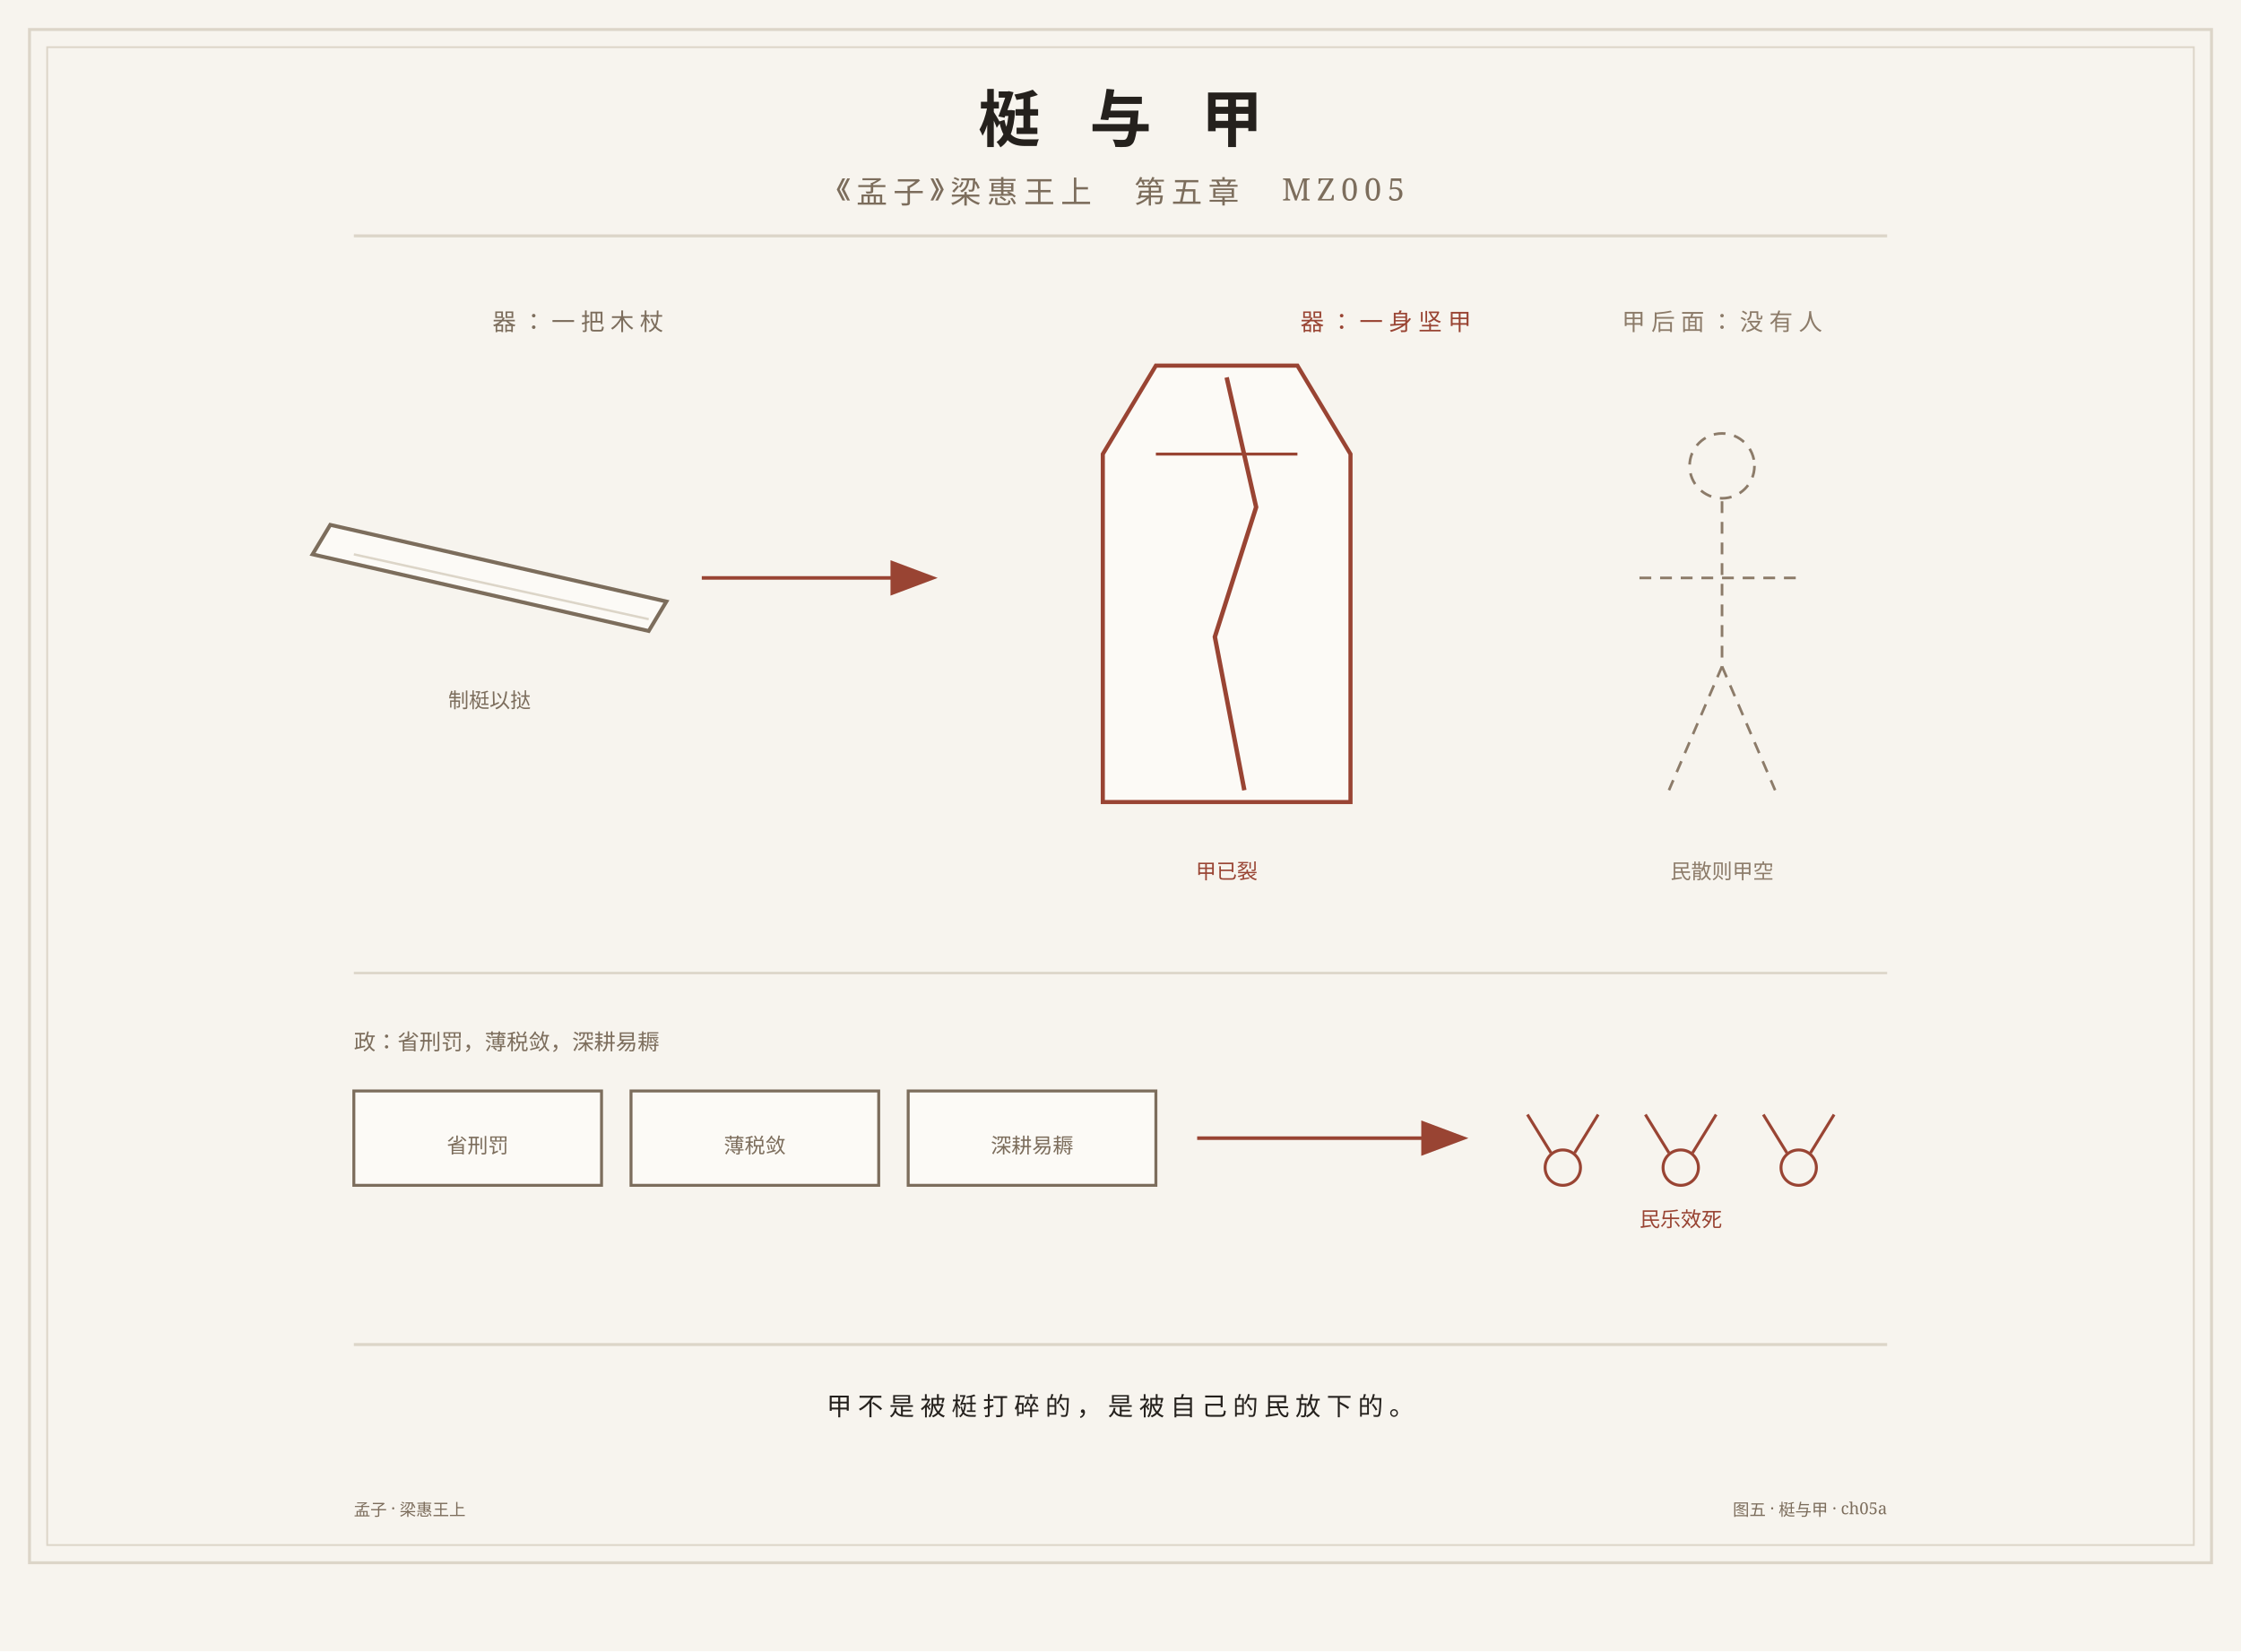
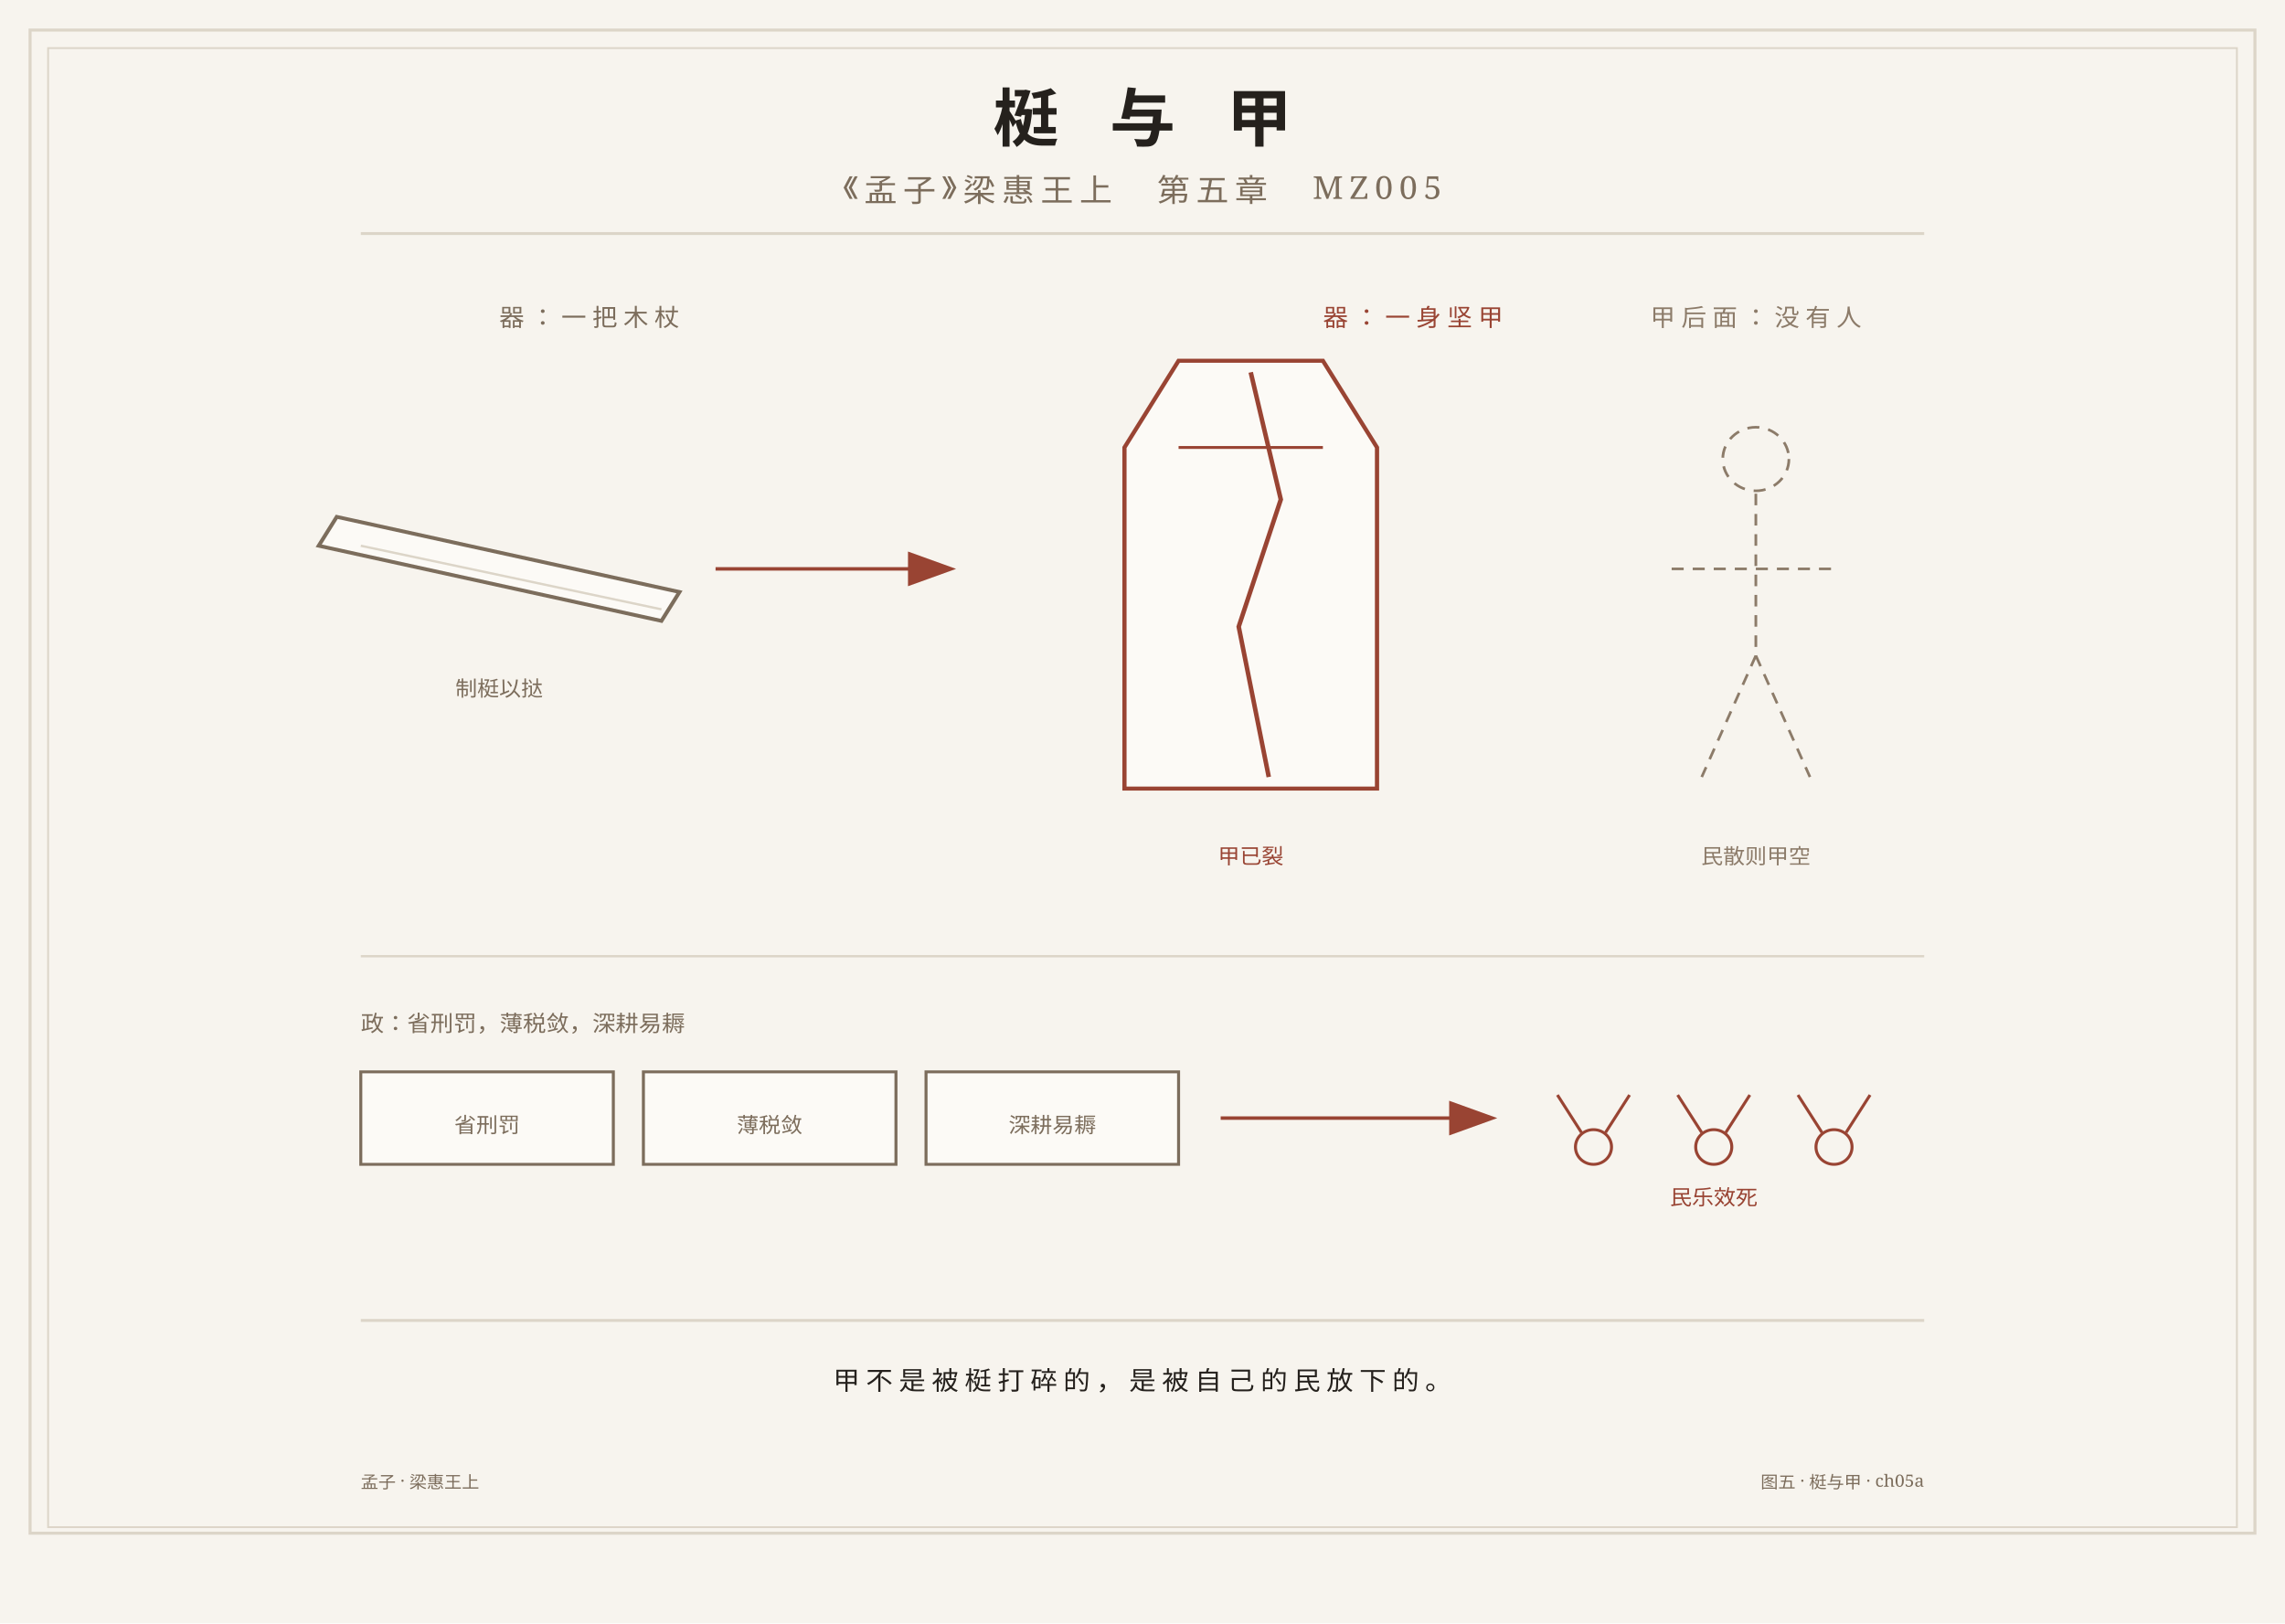
- <svg xmlns="http://www.w3.org/2000/svg" viewBox="0 0 760 560" width="760" height="560" font-family="'Noto Serif SC','Songti SC','Source Han Serif SC',serif">
-   <rect x="0" y="0" width="760" height="560" fill="#F7F4EE" />
-   <rect x="10" y="10" width="740" height="520" fill="none" stroke="#DCD5C8" stroke-width="1" />
-   <rect x="16" y="16" width="728" height="508" fill="none" stroke="#DCD5C8" stroke-width="0.6" />
-   <text x="380" y="48" text-anchor="middle" font-size="21" letter-spacing="6" fill="#25211D" font-weight="700">梃 与 甲</text>
-   <text x="380" y="68" text-anchor="middle" font-size="10.5" letter-spacing="2" fill="#7C6D5C">《孟子》梁惠王上　第五章　MZ005</text>
-   <line x1="120" y1="80" x2="640" y2="80" stroke="#DCD5C8" stroke-width="1" />
-   <text x="196" y="112" text-anchor="middle" font-size="8" letter-spacing="2" fill="#7C6D5C">器：一把木杖</text>
-   <text x="470" y="112" text-anchor="middle" font-size="8" letter-spacing="2" fill="#994433">器：一身坚甲</text>
-   <text x="584" y="112" text-anchor="middle" font-size="8" letter-spacing="2" fill="#8C7B69">甲后面：没有人</text>
-   <polygon points="112,178 226,204 220,214 106,188" fill="#FCFAF6" stroke="#7C6D5C" stroke-width="1.3" />
-   <line x1="120" y1="188" x2="220" y2="210" stroke="#DCD5C8" stroke-width="0.8" />
-   <text x="166" y="240" text-anchor="middle" font-size="7" fill="#7C6D5C">制梃以挞</text>
-   <line x1="238" y1="196" x2="306" y2="196" stroke="#994433" stroke-width="1.2" />
-   <polygon points="318,196 302,190 302,202" fill="#994433" />
-   <polygon points="392,124 440,124 458,154 458,272 374,272 374,154" fill="#FCFAF6" stroke="#994433" stroke-width="1.4" />
-   <line x1="392" y1="154" x2="440" y2="154" stroke="#994433" stroke-width="1" />
-   <polyline points="416,128 426,172 412,216 422,268" fill="none" stroke="#994433" stroke-width="1.5" />
-   <text x="416" y="298" text-anchor="middle" font-size="7" fill="#994433">甲已裂</text>
-   <g stroke="#8C7B69" stroke-width="0.9" stroke-dasharray="4 3" fill="none">
-     <circle cx="584" cy="158" r="11" />
-     <line x1="584" y1="170" x2="584" y2="226" />
-     <line x1="556" y1="196" x2="612" y2="196" />
-     <line x1="584" y1="226" x2="566" y2="268" />
-     <line x1="584" y1="226" x2="602" y2="268" />
+ <svg xmlns="http://www.w3.org/2000/svg" viewBox="0 0 760 540" width="760" height="540" font-family="'Noto Serif SC','Songti SC','Source Han Serif SC',serif">
+   <rect x="0" y="0" width="760" height="540" fill="#F7F4EE" />
+   <rect x="10" y="10" width="740" height="500" fill="none" stroke="#DCD5C8" stroke-width="1" />
+   <rect x="16" y="16" width="728" height="492" fill="none" stroke="#DCD5C8" stroke-width="0.6" />
+   <g transform="translate(0,0.769) scale(1,0.961538)">
+     <text x="380" y="48" text-anchor="middle" font-size="21.84" letter-spacing="6" fill="#25211D" font-weight="700">梃 与 甲</text>
+     <text x="380" y="68" text-anchor="middle" font-size="10.92" letter-spacing="2" fill="#7C6D5C">《孟子》梁惠王上　第五章　MZ005</text>
+     <line x1="120" y1="80" x2="640" y2="80" stroke="#DCD5C8" stroke-width="1" />
+     <text x="196" y="112" text-anchor="middle" font-size="8.32" letter-spacing="2" fill="#7C6D5C">器：一把木杖</text>
+     <text x="470" y="112" text-anchor="middle" font-size="8.32" letter-spacing="2" fill="#994433">器：一身坚甲</text>
+     <text x="584" y="112" text-anchor="middle" font-size="8.32" letter-spacing="2" fill="#8C7B69">甲后面：没有人</text>
+     <polygon points="112,178 226,204 220,214 106,188" fill="#FCFAF6" stroke="#7C6D5C" stroke-width="1.3" />
+     <line x1="120" y1="188" x2="220" y2="210" stroke="#DCD5C8" stroke-width="0.8" />
+     <text x="166" y="240" text-anchor="middle" font-size="7.28" fill="#7C6D5C">制梃以挞</text>
+     <line x1="238" y1="196" x2="306" y2="196" stroke="#994433" stroke-width="1.2" />
+     <polygon points="318,196 302,190 302,202" fill="#994433" />
+     <polygon points="392,124 440,124 458,154 458,272 374,272 374,154" fill="#FCFAF6" stroke="#994433" stroke-width="1.4" />
+     <line x1="392" y1="154" x2="440" y2="154" stroke="#994433" stroke-width="1" />
+     <polyline points="416,128 426,172 412,216 422,268" fill="none" stroke="#994433" stroke-width="1.5" />
+     <text x="416" y="298" text-anchor="middle" font-size="7.28" fill="#994433">甲已裂</text>
+     <g stroke="#8C7B69" stroke-width="0.9" stroke-dasharray="4 3" fill="none">
+       <circle cx="584" cy="158" r="11" />
+       <line x1="584" y1="170" x2="584" y2="226" />
+       <line x1="556" y1="196" x2="612" y2="196" />
+       <line x1="584" y1="226" x2="566" y2="268" />
+       <line x1="584" y1="226" x2="602" y2="268" />
+     </g>
+     <text x="584" y="298" text-anchor="middle" font-size="7.28" fill="#8C7B69">民散则甲空</text>
+     <line x1="120" y1="330" x2="640" y2="330" stroke="#DCD5C8" stroke-width="0.8" />
+     <text x="120" y="356" font-size="7.70" fill="#7C6D5C">政：省刑罚，薄税敛，深耕易耨</text>
+     <rect x="120" y="370" width="84" height="32" fill="#FCFAF6" stroke="#7C6D5C" stroke-width="1" />
+     <text x="162" y="391" text-anchor="middle" font-size="7.28" fill="#7C6D5C">省刑罚</text>
+     <rect x="214" y="370" width="84" height="32" fill="#FCFAF6" stroke="#7C6D5C" stroke-width="1" />
+     <text x="256" y="391" text-anchor="middle" font-size="7.28" fill="#7C6D5C">薄税敛</text>
+     <rect x="308" y="370" width="84" height="32" fill="#FCFAF6" stroke="#7C6D5C" stroke-width="1" />
+     <text x="350" y="391" text-anchor="middle" font-size="7.28" fill="#7C6D5C">深耕易耨</text>
+     <line x1="406" y1="386" x2="486" y2="386" stroke="#994433" stroke-width="1.2" />
+     <polygon points="498,386 482,380 482,392" fill="#994433" />
+     <g stroke="#994433" stroke-width="1" fill="none">
+       <circle cx="530" cy="396" r="6" />
+       <line x1="526" y1="391" x2="518" y2="378" />
+       <line x1="534" y1="391" x2="542" y2="378" />
+       <circle cx="570" cy="396" r="6" />
+       <line x1="566" y1="391" x2="558" y2="378" />
+       <line x1="574" y1="391" x2="582" y2="378" />
+       <circle cx="610" cy="396" r="6" />
+       <line x1="606" y1="391" x2="598" y2="378" />
+       <line x1="614" y1="391" x2="622" y2="378" />
+     </g>
+     <text x="570" y="416" text-anchor="middle" font-size="7.28" fill="#994433">民乐效死</text>
+     <line x1="120" y1="456" x2="640" y2="456" stroke="#DCD5C8" stroke-width="1" />
+     <text x="380" y="480" text-anchor="middle" font-size="8.94" letter-spacing="2" fill="#25211D">甲不是被梃打碎的，是被自己的民放下的。</text>
+     <text x="120" y="514" font-size="5.82" fill="#7C6D5C">孟子 · 梁惠王上</text>
+     <text x="640" y="514" text-anchor="end" font-size="5.82" fill="#7C6D5C">图五 · 梃与甲 · ch05a</text>
  </g>
-   <text x="584" y="298" text-anchor="middle" font-size="7" fill="#8C7B69">民散则甲空</text>
-   <line x1="120" y1="330" x2="640" y2="330" stroke="#DCD5C8" stroke-width="0.8" />
-   <text x="120" y="356" font-size="7.4" fill="#7C6D5C">政：省刑罚，薄税敛，深耕易耨</text>
-   <rect x="120" y="370" width="84" height="32" fill="#FCFAF6" stroke="#7C6D5C" stroke-width="1" />
-   <text x="162" y="391" text-anchor="middle" font-size="7" fill="#7C6D5C">省刑罚</text>
-   <rect x="214" y="370" width="84" height="32" fill="#FCFAF6" stroke="#7C6D5C" stroke-width="1" />
-   <text x="256" y="391" text-anchor="middle" font-size="7" fill="#7C6D5C">薄税敛</text>
-   <rect x="308" y="370" width="84" height="32" fill="#FCFAF6" stroke="#7C6D5C" stroke-width="1" />
-   <text x="350" y="391" text-anchor="middle" font-size="7" fill="#7C6D5C">深耕易耨</text>
-   <line x1="406" y1="386" x2="486" y2="386" stroke="#994433" stroke-width="1.2" />
-   <polygon points="498,386 482,380 482,392" fill="#994433" />
-   <g stroke="#994433" stroke-width="1" fill="none">
-     <circle cx="530" cy="396" r="6" />
-     <line x1="526" y1="391" x2="518" y2="378" />
-     <line x1="534" y1="391" x2="542" y2="378" />
-     <circle cx="570" cy="396" r="6" />
-     <line x1="566" y1="391" x2="558" y2="378" />
-     <line x1="574" y1="391" x2="582" y2="378" />
-     <circle cx="610" cy="396" r="6" />
-     <line x1="606" y1="391" x2="598" y2="378" />
-     <line x1="614" y1="391" x2="622" y2="378" />
-   </g>
-   <text x="570" y="416" text-anchor="middle" font-size="7" fill="#994433">民乐效死</text>
-   <line x1="120" y1="456" x2="640" y2="456" stroke="#DCD5C8" stroke-width="1" />
-   <text x="380" y="480" text-anchor="middle" font-size="8.6" letter-spacing="2" fill="#25211D">甲不是被梃打碎的，是被自己的民放下的。</text>
-   <text x="120" y="514" font-size="5.6" fill="#7C6D5C">孟子 · 梁惠王上</text>
-   <text x="640" y="514" text-anchor="end" font-size="5.6" fill="#7C6D5C">图五 · 梃与甲 · ch05a</text>
</svg>
